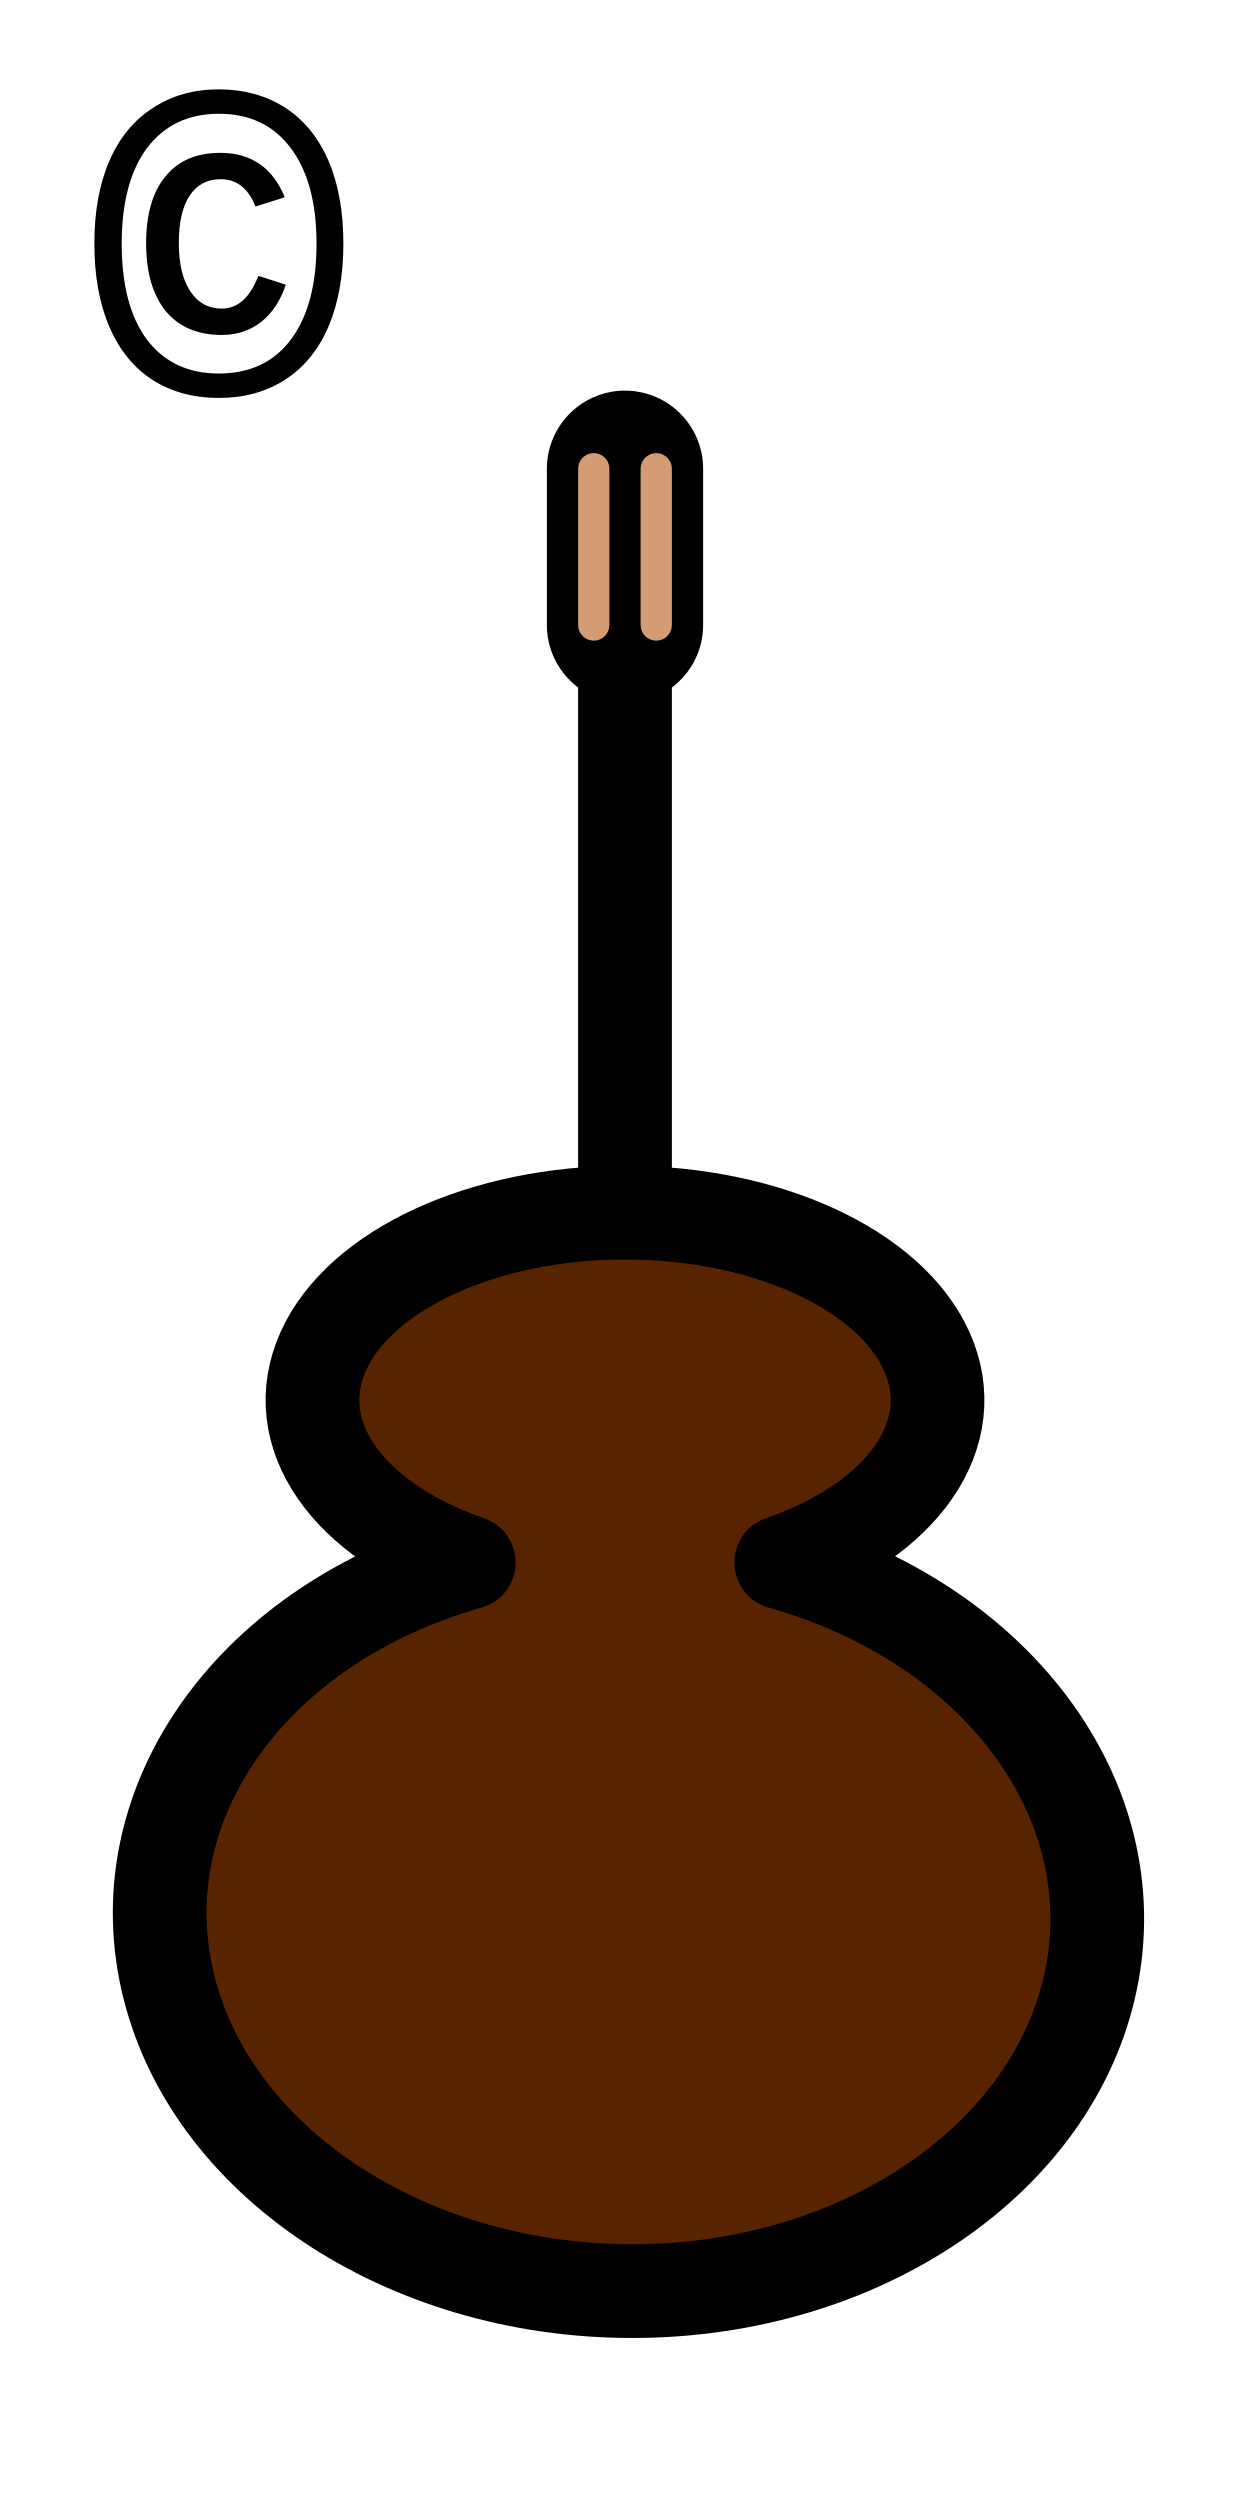
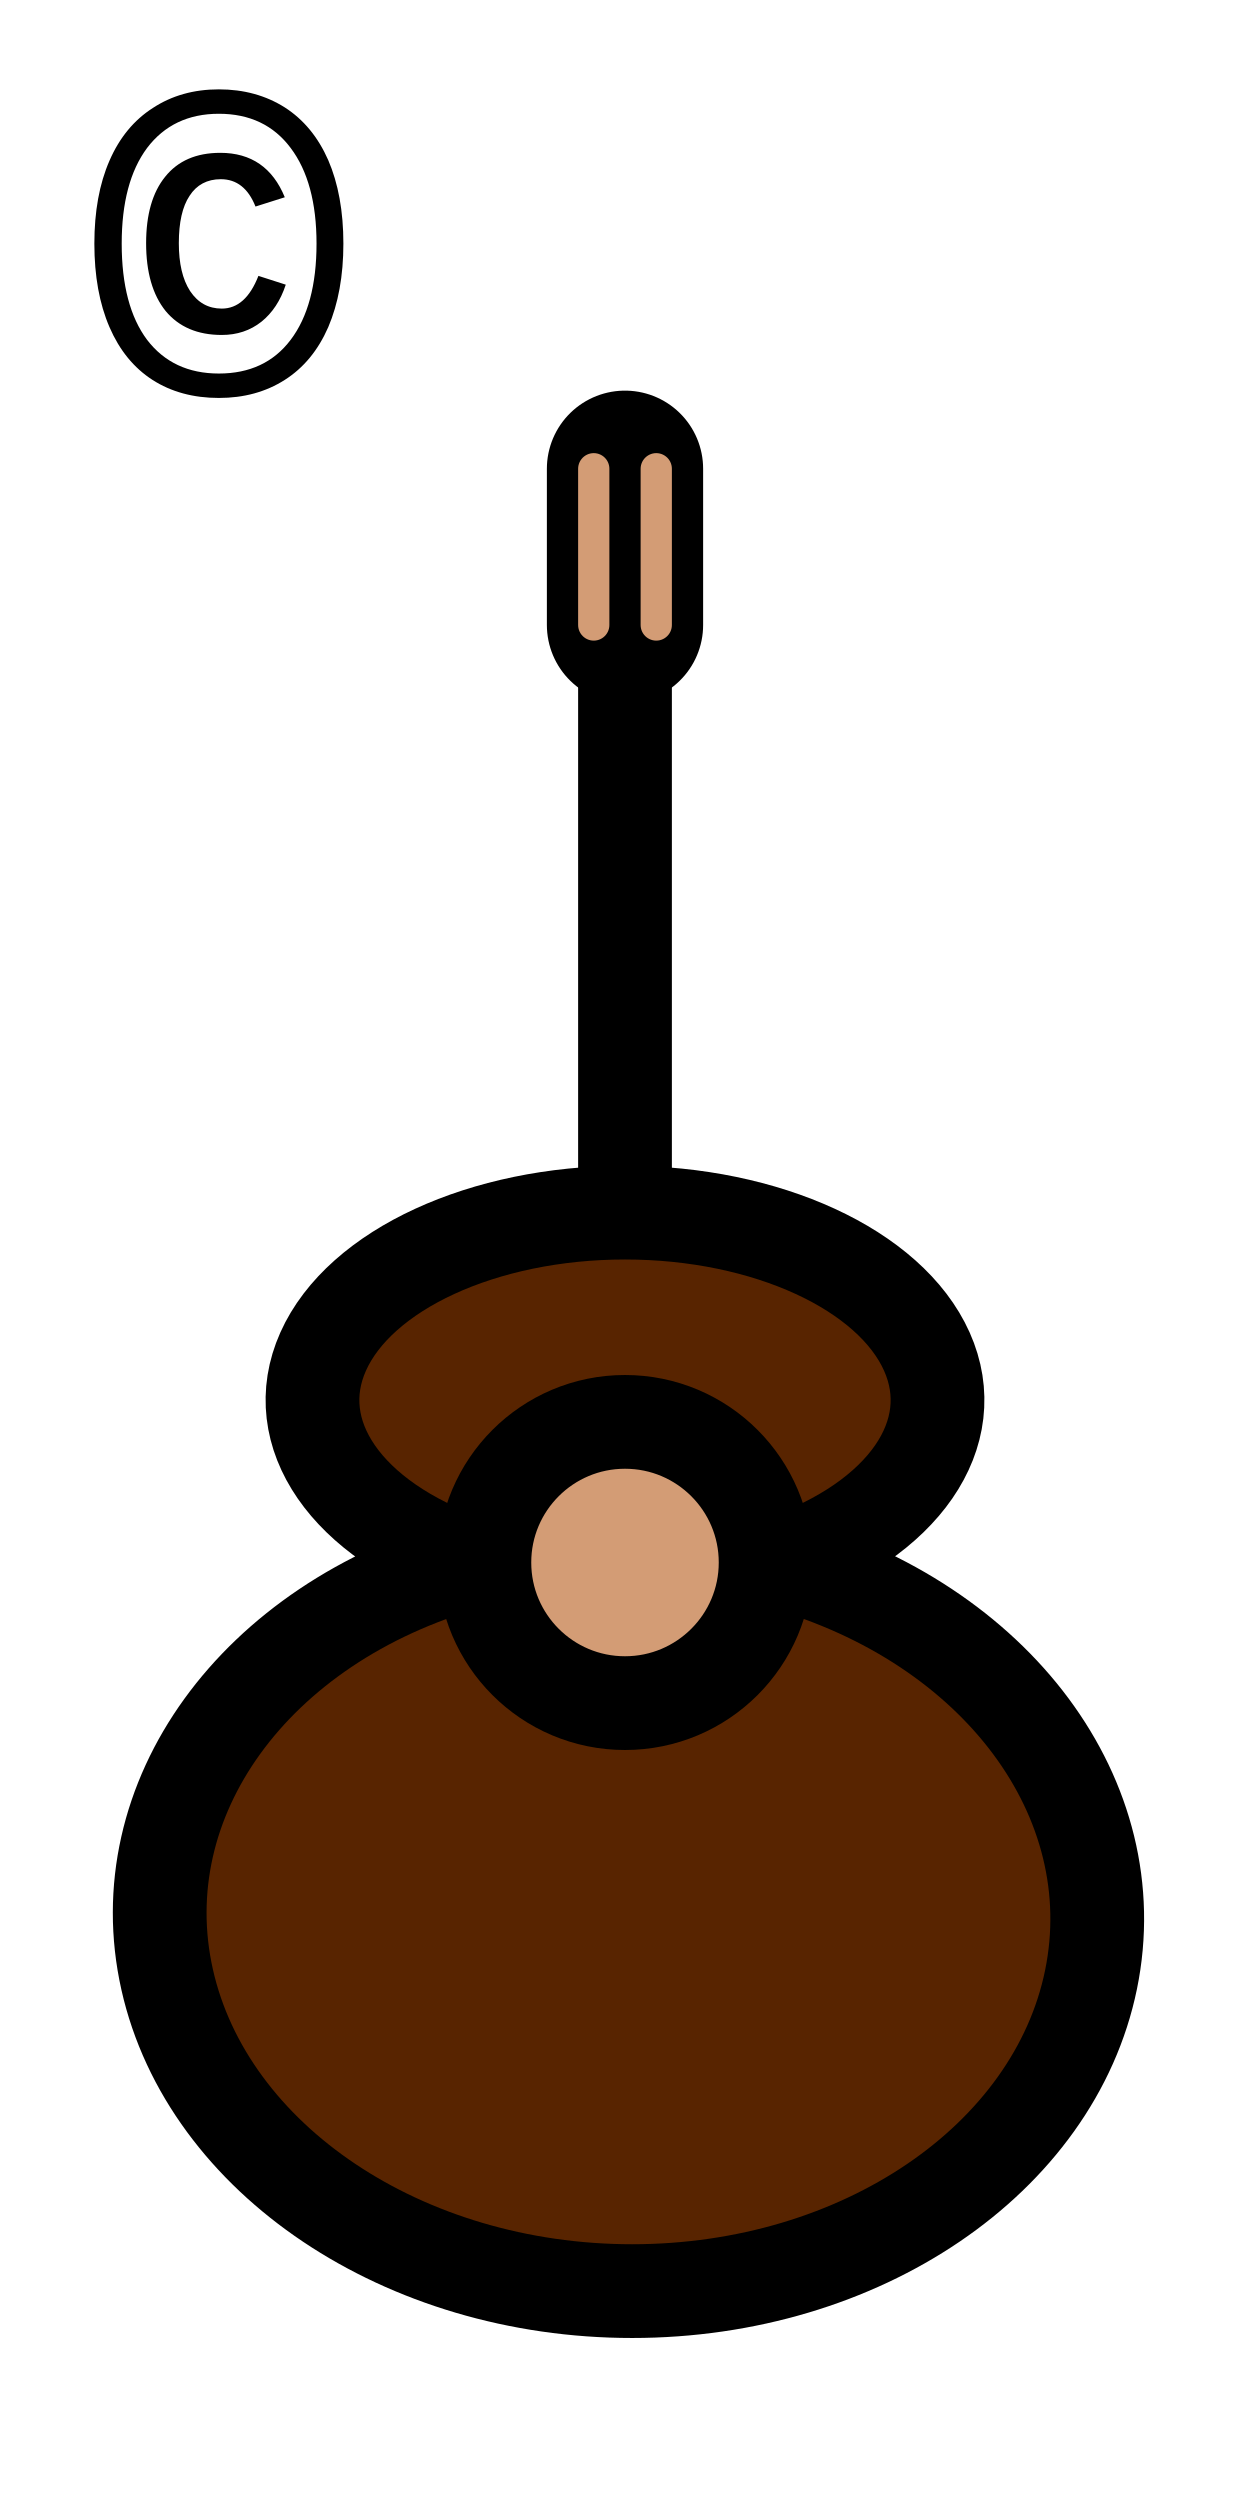
<svg xmlns="http://www.w3.org/2000/svg" width="160" height="320" viewBox="-20 0 40 20">
  <text text-anchor="middle" style="font: bold 14px Verdana,Courier New; fill:#000;align:center;" x="-13" y="-17">
        ©
    </text>
  <g style="fill:#582400;stroke:#000;stroke-width:3;stroke-linecap:round;stroke-linejoin:round;">
    <path d="M 5 20            A 10 6 0 1 0 -5 20            A 15 12 1 1 0 5 20            " />
+     <ellipse rx="4.5" ry="4.5" cx="0" cy="20" style="fill:#D39C75;" />
  </g>
  <g style="stroke:#000;stroke-width:3;fill:#000;">
    <line x1="0" y1="10" x2="0" y2="-10" />
  </g>
  <g style="stroke:#000;stroke-width:5;stroke-linecap:round;fill:#000;">
    <line x1="0" y1="-15" x2="0" y2="-10" />
  </g>
  <g style="stroke:#D39C75;stroke-width:1;fill:#D39C75;stroke-linecap:round;">
    <line x1="-1" y1="-10" x2="-1" y2="-15" />
    <line x1="1" y1="-10" x2="1" y2="-15" />
  </g>
</svg>
